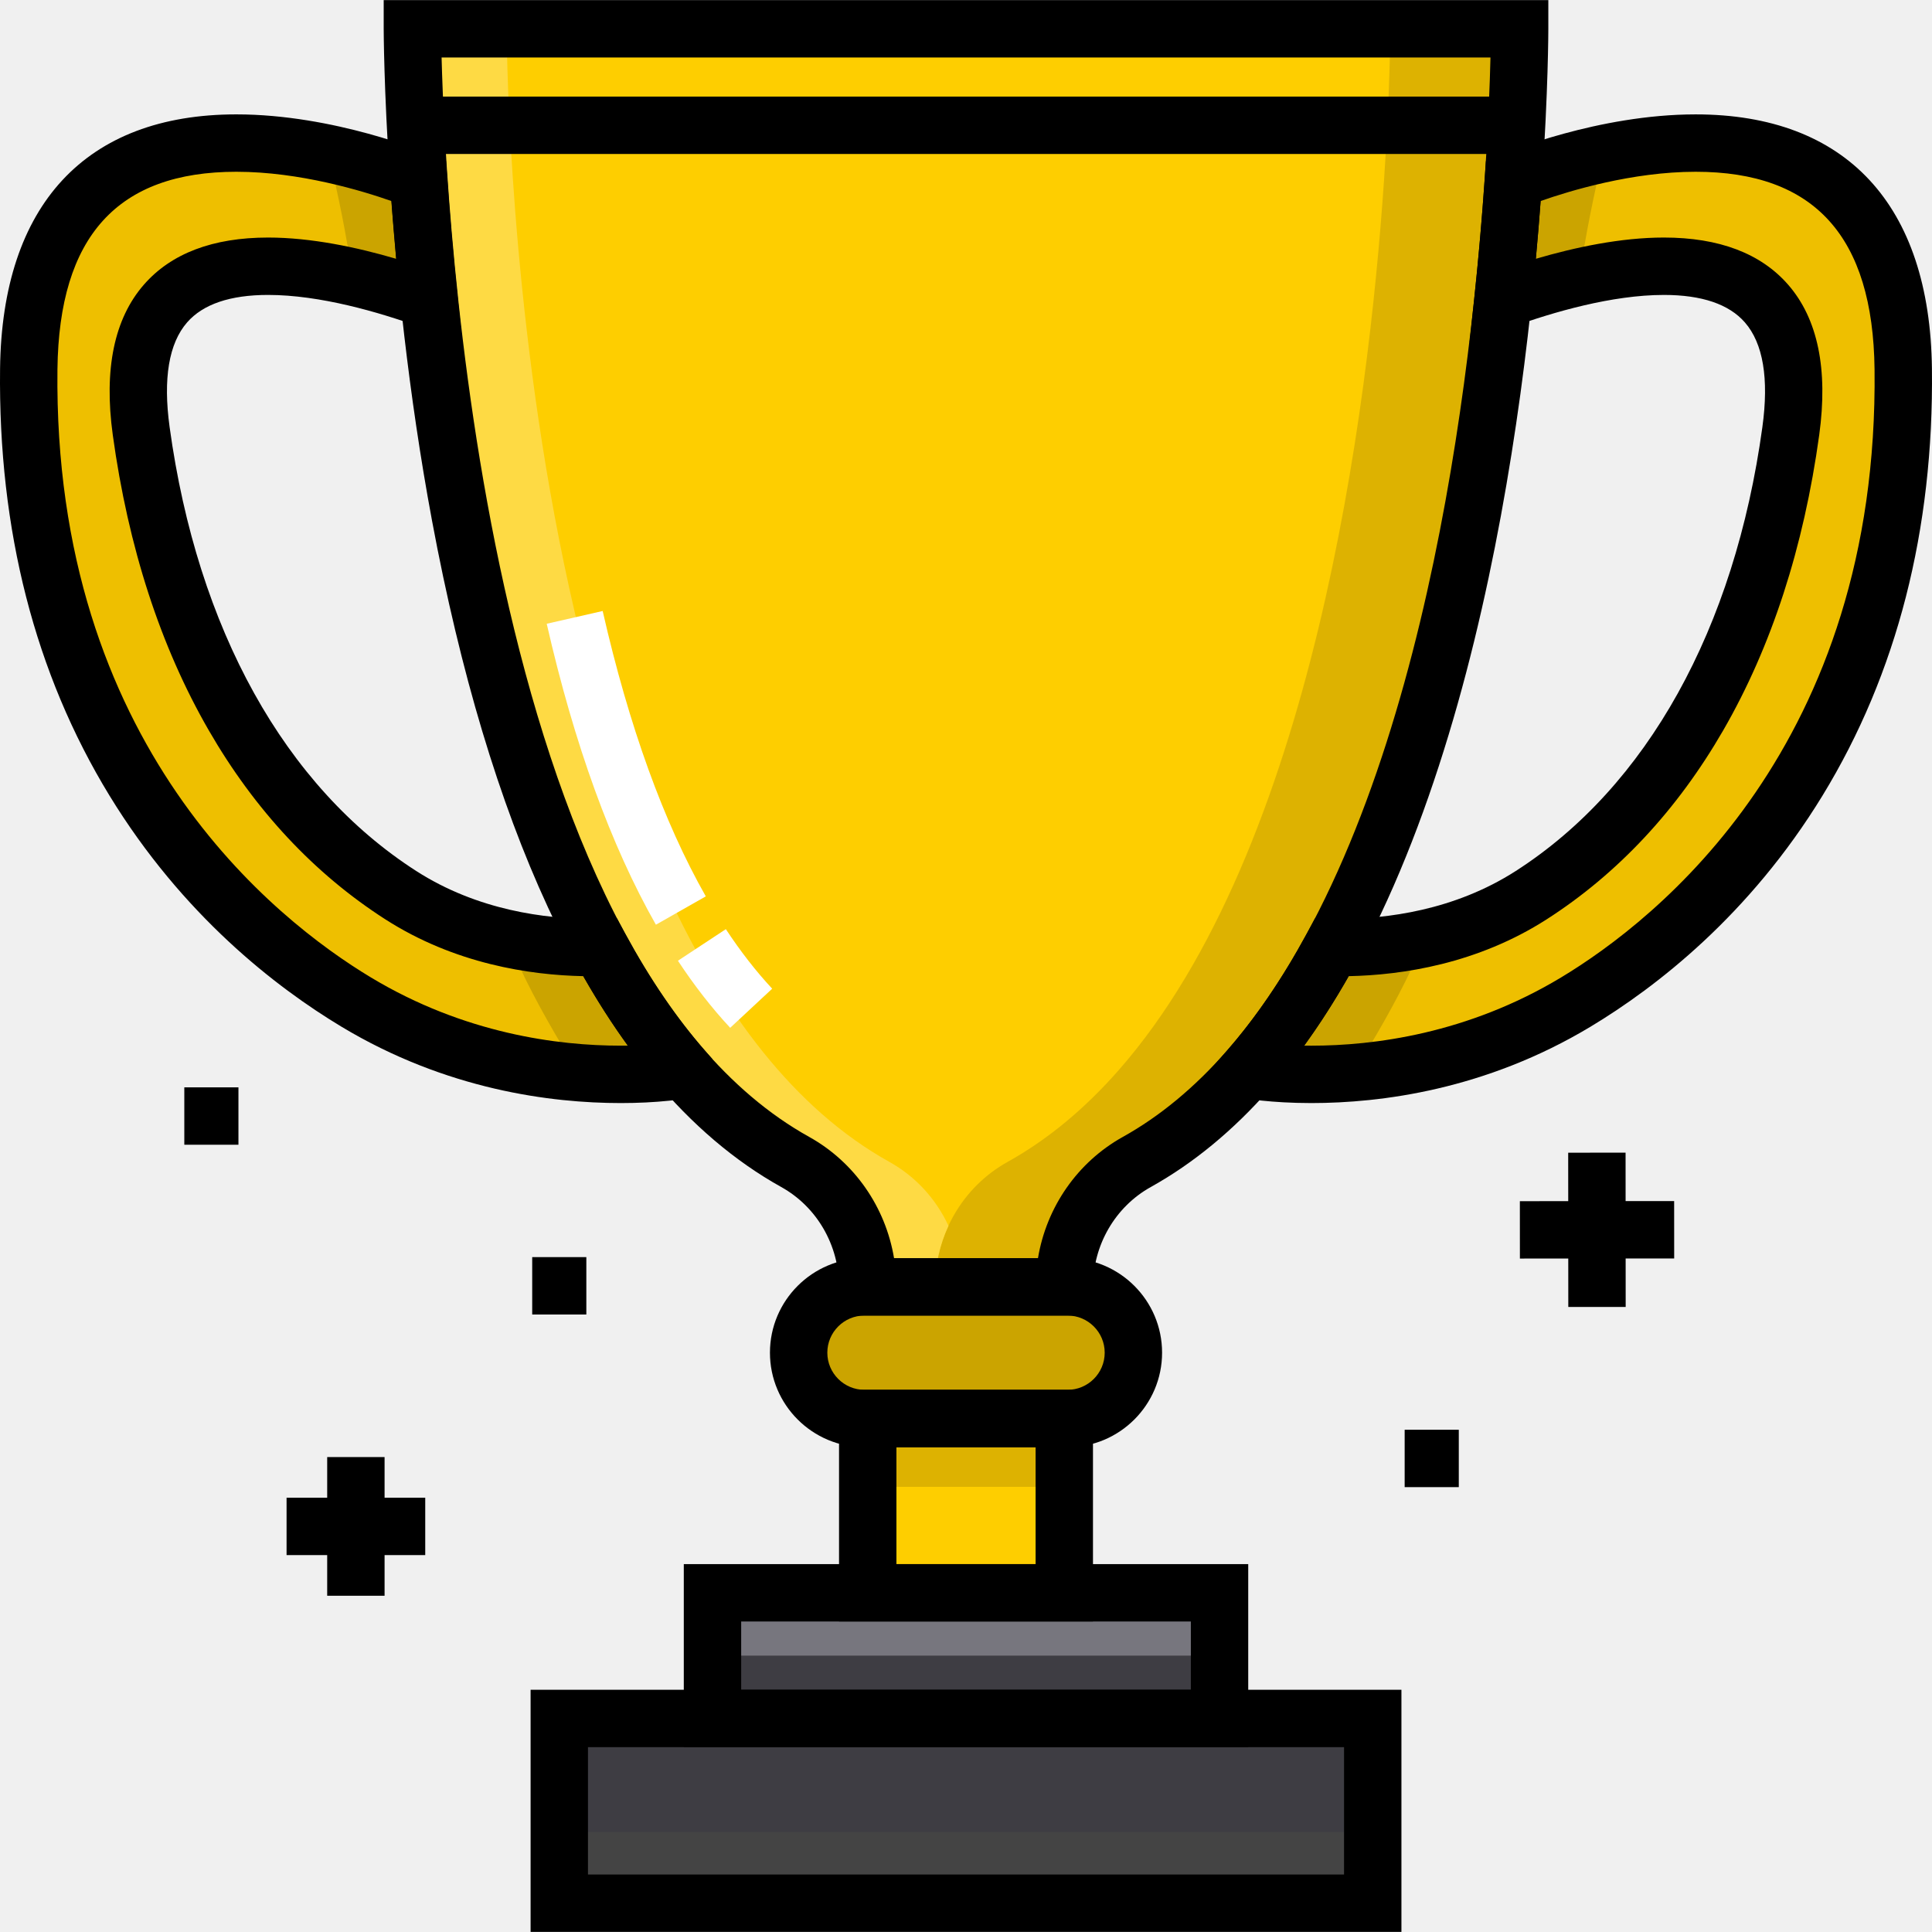
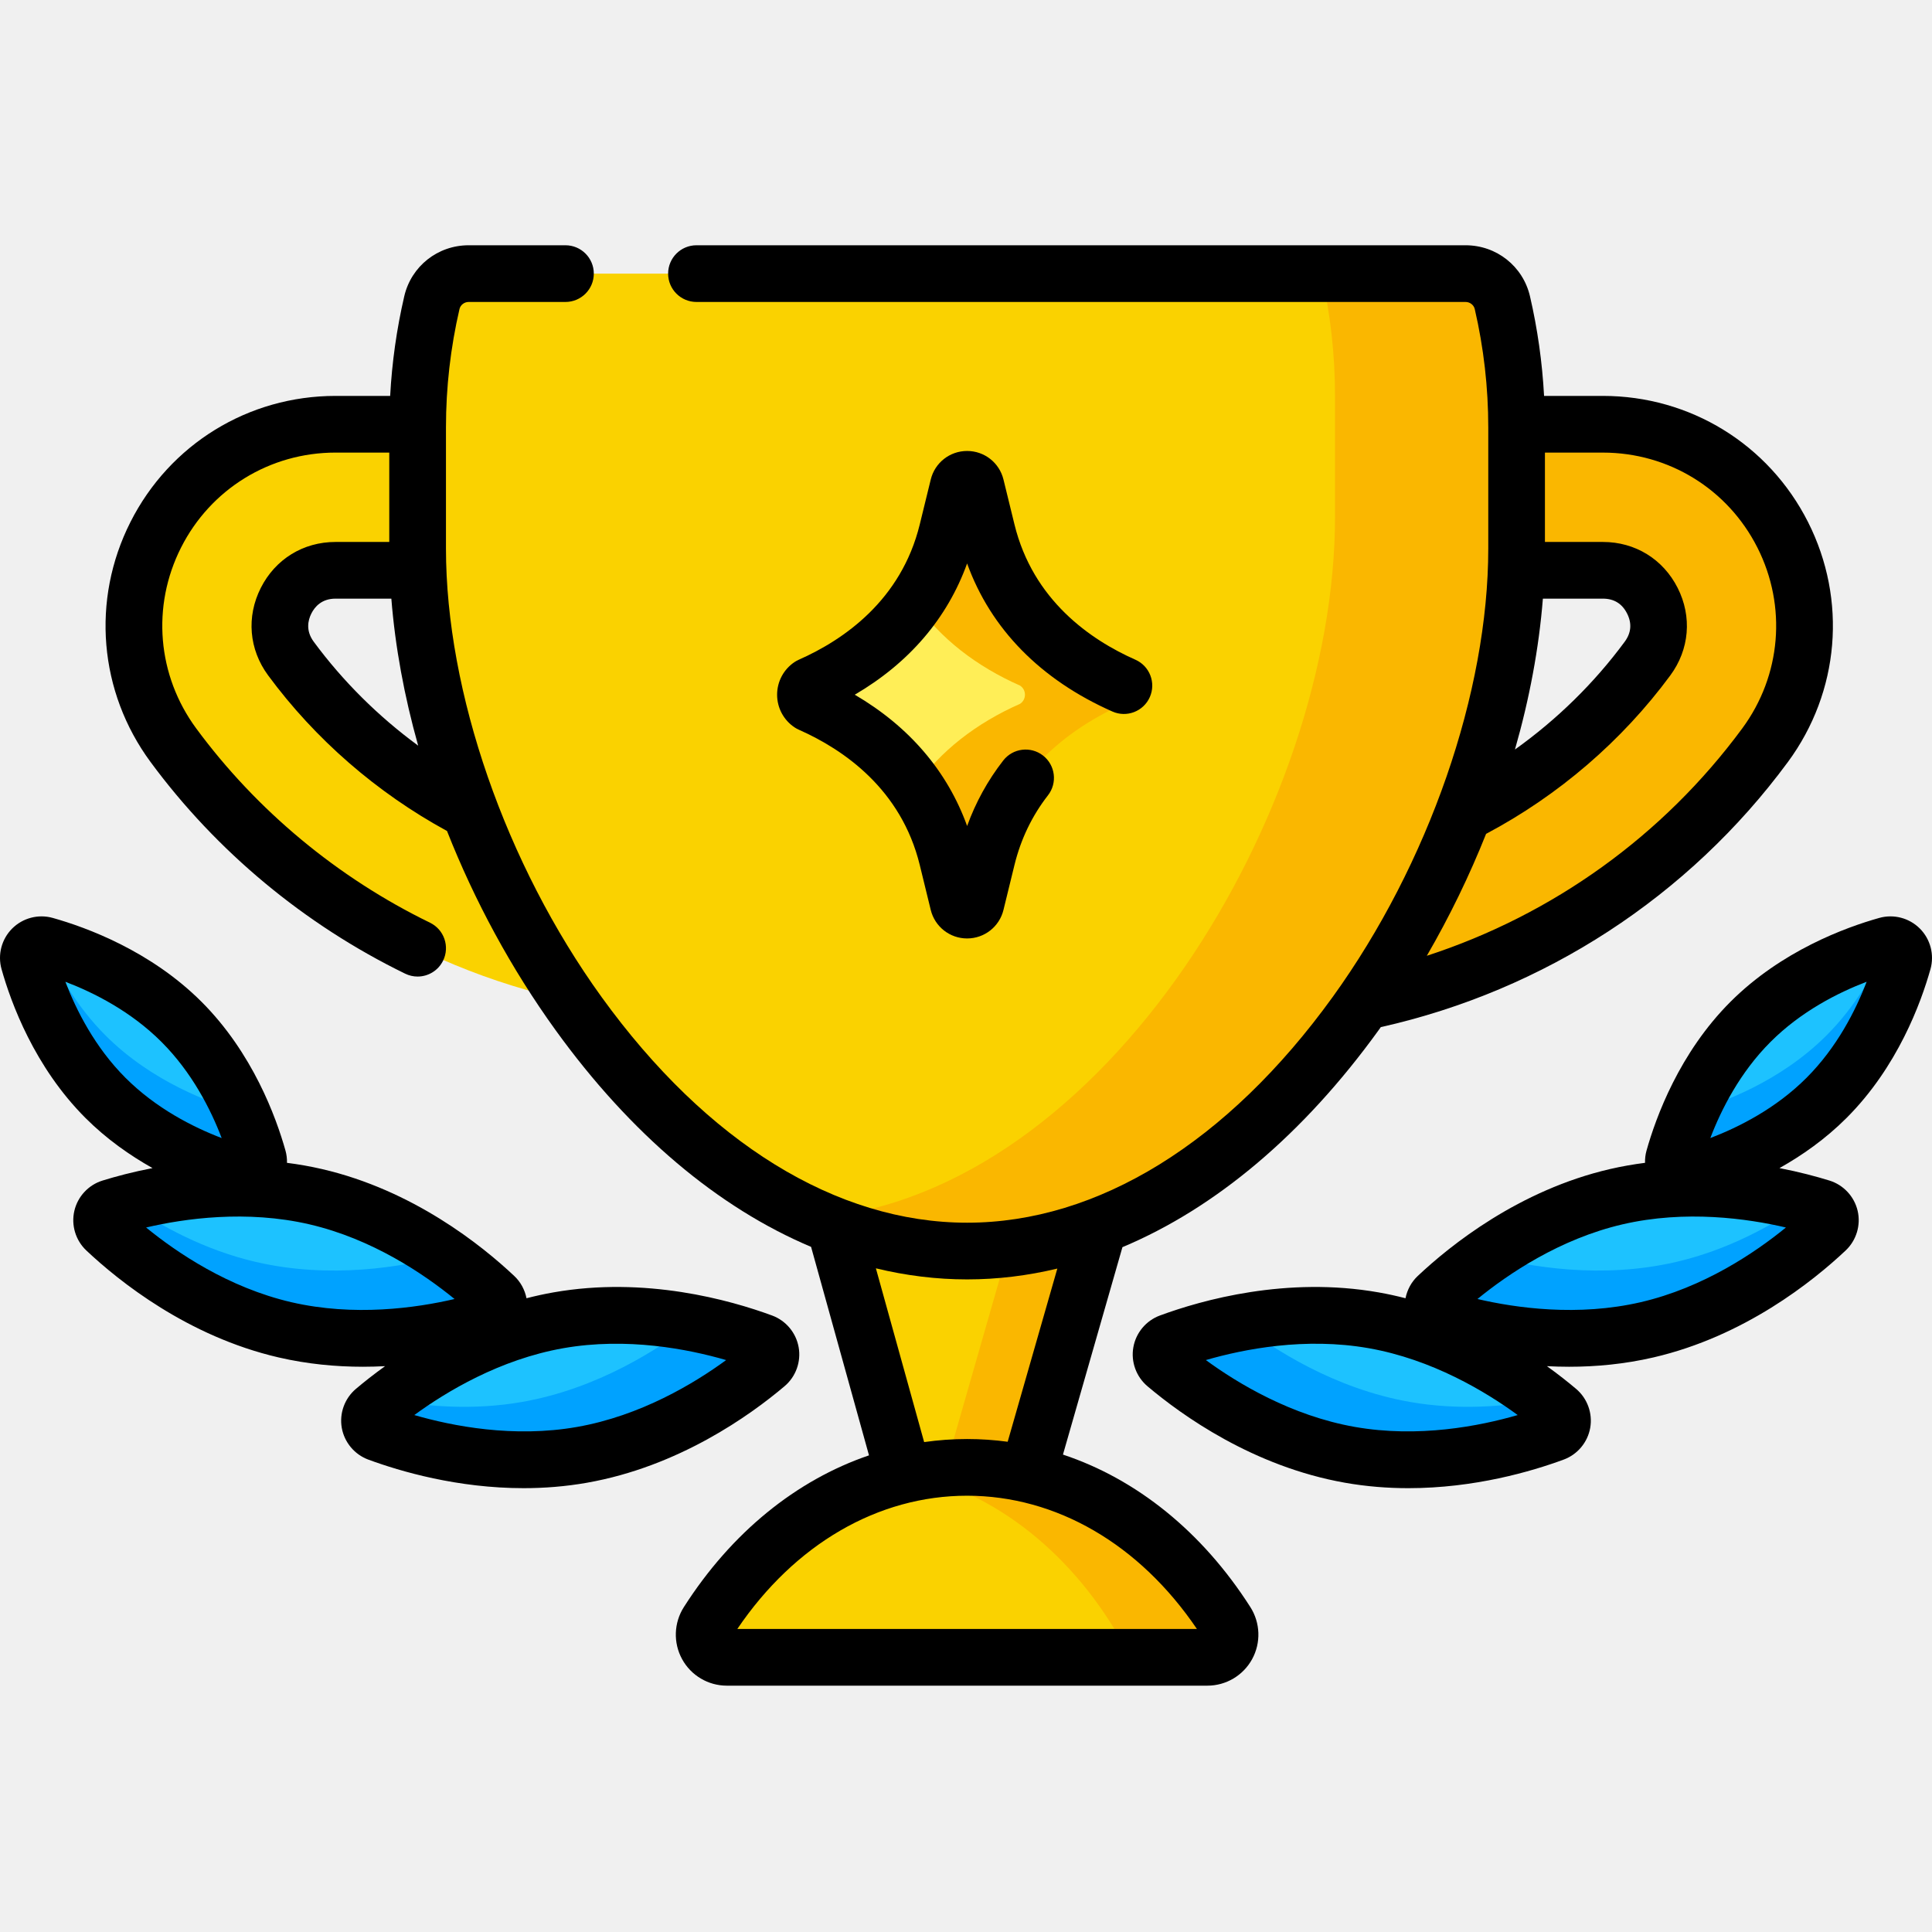
- <svg xmlns="http://www.w3.org/2000/svg" version="1.1" id="Capa_1" x="0px" y="0px" viewBox="0 0 512.001 512.001" style="enable-background:new 0 0 512.001 512.001;" xml:space="preserve">
-   <path style="fill:#FECE00;" d="M368.446,7.63H134.275h-24.988c0,0,0.001,243.86,101.449,300.302  c11.958,6.652,19.221,19.415,19.221,33.099h17.819h34.273c0-13.684,7.263-26.446,19.221-33.099  c10.993-6.116,20.793-14.435,29.532-24.404c51.397-58.624,66.062-174.372,70.246-235.651c1.67-24.462,1.672-40.249,1.672-40.249  h-34.274L368.446,7.63L368.446,7.63z" />
-   <path style="fill:#EEBF00;" d="M7.622,97.789c1.091-92.984,103.33-49.912,103.33-49.912c0.641,9.377,1.528,20.031,2.753,31.558  C86.806,69.75,29.351,55.489,37.418,114.21c8.186,59.593,34.177,100.792,68.779,123.01c19.266,12.371,40.557,14.121,52.855,13.874  c6.498,11.987,13.84,22.96,22.146,32.434v0.001c0,0-43.479,8.102-86.795-17.964C54.067,241.291,6.549,189.176,7.622,97.789z" />
-   <rect x="229.96" y="375.92" style="fill:#FECE00;" width="52.09" height="46.19" />
-   <rect x="229.1" y="375.92" style="fill:#DDB201;" width="52.96" height="18.11" />
-   <rect x="148.22" y="455.42" style="fill:#3E3D43;" width="215.57" height="48.956" />
-   <rect x="148.22" y="485.52" style="fill:#444444;" width="215.57" height="18.845" />
-   <rect x="188.82" y="422.11" style="fill:#77767E;" width="134.38" height="33.3" />
-   <rect x="188.82" y="438.76" style="fill:#3E3D43;" width="134.38" height="16.651" />
-   <path style="fill:#CBA400;" d="M282.914,375.921h-53.821c-9.635,0-17.445-7.81-17.445-17.445l0,0c0-9.635,7.81-17.445,17.445-17.445  h53.821c9.635,0,17.445,7.81,17.445,17.445l0,0C300.359,368.111,292.549,375.921,282.914,375.921z" />
-   <path style="fill:#DDB201;" d="M368.446,7.63c0,0-0.001,15.787-1.672,40.249c-4.184,61.279-18.848,177.026-70.246,235.651  c-8.74,9.969-18.539,18.288-29.532,24.404c-11.958,6.652-19.221,19.415-19.221,33.099h34.273c0-13.684,7.263-26.446,19.221-33.099  c10.993-6.116,20.793-14.435,29.532-24.404c51.397-58.624,66.062-174.372,70.246-235.651c1.67-24.462,1.672-40.249,1.672-40.249  L368.446,7.63L368.446,7.63z" />
-   <path style="fill:#FEDA44;" d="M235.724,307.932C134.276,251.49,134.275,7.63,134.275,7.63h-24.988  c0,0,0.001,243.86,101.449,300.302c11.958,6.652,19.221,19.415,19.221,33.099h17.819c0-5.677,1.267-11.188,3.584-16.177  C248.093,317.817,242.72,311.825,235.724,307.932z" />
-   <path style="fill:#EEBF00;" d="M504.378,97.789c-1.091-92.984-103.33-49.912-103.33-49.912c-0.641,9.377-1.528,20.031-2.753,31.558  c26.899-9.686,84.354-23.947,76.287,34.774c-8.186,59.593-34.177,100.792-68.779,123.01c-19.266,12.371-40.557,14.121-52.855,13.874  c-6.498,11.987-13.84,22.96-22.146,32.434v0.001c0,0,43.479,8.102,86.795-17.964C457.934,241.291,505.451,189.176,504.378,97.789z" />
-   <g>
-     <path style="fill:#CBA400;" d="M93.363,73.396c7.544,1.726,14.632,3.984,20.342,6.04c-1.225-11.527-2.112-22.182-2.753-31.558   c0,0-10.055-4.229-23.884-7.175C89.556,51.531,91.914,62.39,93.363,73.396z" />
-     <path style="fill:#CBA400;" d="M159.052,251.094c-6.207,0.125-14.708-0.264-24.081-2.266c0.917,2.524,1.842,5.051,2.812,7.565   c4.456,9.533,9.91,18.766,15.461,27.862c16.723,1.362,27.953-0.725,27.953-0.725v-0.001   C172.892,274.054,165.55,263.081,159.052,251.094z" />
-     <path style="fill:#CBA400;" d="M418.637,73.396c-7.544,1.726-14.632,3.984-20.342,6.04c1.225-11.527,2.112-22.182,2.753-31.558   c0,0,10.055-4.229,23.884-7.175C422.444,51.531,420.087,62.39,418.637,73.396z" />
-     <path style="fill:#CBA400;" d="M352.949,251.094c6.207,0.125,14.708-0.264,24.081-2.266c-0.917,2.524-1.842,5.051-2.812,7.565   c-4.456,9.533-9.91,18.766-15.461,27.862c-16.723,1.362-27.953-0.725-27.953-0.725v-0.001   C339.108,274.054,346.45,263.081,352.949,251.094z" />
-   </g>
-   <path d="M289.652,429.714h-67.298v-61.396h67.298V429.714z M237.561,414.507h36.885v-30.982h-36.885L237.561,414.507  L237.561,414.507z" />
-   <path d="M282.915,383.524h-53.822c-13.812,0-25.049-11.237-25.049-25.049s11.237-25.049,25.049-25.049h53.822  c13.812,0,25.049,11.237,25.049,25.049S296.727,383.524,282.915,383.524z M229.093,348.634c-5.427,0-9.842,4.415-9.842,9.842  s4.415,9.842,9.842,9.842h53.822c5.427,0,9.842-4.415,9.842-9.842s-4.415-9.842-9.842-9.842H229.093z" />
-   <path d="M330.794,463.015H181.213v-48.508h149.581V463.015z M196.42,447.808h119.167v-18.094H196.42V447.808z" />
-   <path d="M371.394,511.975H140.613v-64.167h230.781V511.975L371.394,511.975z M155.82,496.768h200.368v-33.753H155.82V496.768z" />
-   <path d="M289.652,348.634h-67.298v-7.603c0-11.061-5.869-21.198-15.314-26.455c-24.574-13.672-45.384-38.631-61.852-74.182  c-12.887-27.821-23.214-62.27-30.693-102.385C101.83,70.084,101.683,8.246,101.683,7.629V0.026h308.641l-0.001,7.604  c0,0.655-0.021,16.326-1.69,40.766c-4.366,63.947-19.54,180.18-72.114,240.145c-9.63,10.985-20.246,19.746-31.552,26.036  c-9.446,5.257-15.314,15.393-15.314,26.455L289.652,348.634L289.652,348.634z M236.933,333.427h38.142  c2.255-13.528,10.449-25.435,22.499-32.139c9.778-5.44,19.033-13.102,27.511-22.773c49.627-56.604,64.143-169.122,68.377-231.156  c0.957-14.031,1.362-25.239,1.531-32.127H117.026c1.09,41.271,10.846,237.896,97.407,286.055  C226.483,307.993,234.679,319.899,236.933,333.427z" />
-   <path d="M347.517,292.324c-0.003,0-0.002,0-0.004,0c-10.895-0.001-17.813-1.265-18.102-1.32l-13.13-2.444l8.805-10.043  c7.562-8.625,14.687-19.071,21.18-31.046l2.208-4.072l4.63,0.094c0.632,0.012,1.289,0.019,1.969,0.019  c12.255,0,30.291-2.201,46.623-12.689c34.791-22.34,58.001-64.121,65.354-117.647c1.766-12.851,0.205-22.182-4.637-27.734  c-4.213-4.832-11.434-7.282-21.463-7.282c-13.774,0-29.397,4.584-40.077,8.431l-11.419,4.112l1.282-12.068  c1.1-10.356,2.017-20.878,2.728-31.273l0.318-4.671l4.315-1.818c1.024-0.432,25.357-10.559,51.266-10.559  c39.87,0,62.109,23.932,62.619,67.388c0.502,42.75-9.247,80.804-28.976,113.107c-19.371,31.715-44.129,50.826-61.487,61.271  C393.716,288.81,365.93,292.324,347.517,292.324z M345.624,277.102c0.612,0.01,1.243,0.015,1.889,0.015c0.001,0,0.003,0,0.004,0  c16.487,0,41.347-3.135,66.16-18.066c25.375-15.271,84.268-61.544,83.1-161.171c-0.415-35.233-15.924-52.36-47.414-52.36  c-16.839,0-33.471,5.076-41.077,7.754c-0.378,5.095-0.804,10.21-1.274,15.311c10.334-3.036,22.512-5.634,33.937-5.634  c14.618,0,25.696,4.203,32.925,12.494c7.858,9.013,10.631,22.403,8.242,39.798c-4.095,29.801-12.651,56.141-25.431,78.287  c-12.201,21.142-27.938,37.994-46.772,50.086c-18.396,11.813-38.293,14.792-52.486,15.077  C353.677,265.288,349.735,271.438,345.624,277.102z" />
-   <path d="M164.488,292.324c-18.416,0-46.203-3.513-74.006-20.244c-17.359-10.446-42.117-29.556-61.487-61.272  C9.266,178.504-0.483,140.45,0.018,97.7c0.51-43.455,22.748-67.388,62.619-67.388c25.91,0,50.243,10.127,51.266,10.559l4.314,1.818  l0.319,4.67c0.713,10.424,1.63,20.945,2.728,31.273l1.282,12.069l-11.419-4.112c-10.68-3.846-26.304-8.43-40.077-8.43  c-10.029,0-17.251,2.449-21.463,7.281c-4.843,5.554-6.403,14.884-4.638,27.734c7.353,53.526,30.563,95.308,65.354,117.647  c16.333,10.488,34.369,12.689,46.623,12.689c0.681,0,1.338-0.007,1.97-0.019l4.63-0.094l2.207,4.072  c6.493,11.977,13.619,22.423,21.179,31.045l1.887,2.151v2.861c0,1.979-0.746,6.694-7.658,7.709c-1.116,0.164-2.345,0.316-3.652,0.45  C173.403,292.11,169.028,292.324,164.488,292.324z M62.637,45.519c-31.49,0-46.999,17.127-47.413,52.358  c-1.17,99.626,57.724,145.901,83.099,161.171c24.813,14.932,49.676,18.066,66.164,18.066c0.646,0,1.275-0.005,1.888-0.015  c-4.11-5.664-8.054-11.814-11.801-18.406c-14.193-0.285-34.091-3.264-52.486-15.077c-18.835-12.094-34.571-28.946-46.772-50.086  c-12.781-22.146-21.337-48.485-25.431-78.287c-2.39-17.396,0.383-30.786,8.242-39.798c7.228-8.291,18.306-12.493,32.925-12.493  c11.424,0,23.601,2.597,33.936,5.634c-0.469-5.094-0.895-10.21-1.274-15.312C96.112,50.596,79.478,45.519,62.637,45.519z" />
-   <rect x="109.29" y="25.598" width="292.78" height="15.207" />
-   <g>
-     <path style="fill:#FFFFFF;" d="M193.508,272.38c-4.855-5.213-9.514-11.193-13.851-17.776l12.699-8.366   c3.871,5.877,8.002,11.184,12.28,15.777L193.508,272.38z" />
-     <path style="fill:#FFFFFF;" d="M173.822,245.059c-11.906-20.957-21.639-47.791-28.933-79.756l14.826-3.382   c6.963,30.517,16.157,55.96,27.329,75.626L173.822,245.059z" />
-   </g>
-   <rect x="402.763" y="318.312" transform="matrix(6.799998e-004 1 -1 6.799998e-004 748.8335 -97.5124)" width="40.886" height="15.207" />
-   <rect x="415.625" y="305.471" transform="matrix(6.499999e-004 1 -1 6.499999e-004 748.8676 -97.5255)" width="15.207" height="40.886" />
-   <rect x="86.71" y="386.14" width="15.207" height="36.75" />
-   <rect x="75.943" y="396.91" width="36.75" height="15.207" />
-   <rect x="48.845" y="288.16" width="14.345" height="15.207" />
-   <rect x="141.04" y="333.15" width="14.345" height="15.207" />
-   <rect x="372.25" y="378.9" width="14.345" height="15.207" />
-   <g>
- </g>
-   <g>
- </g>
-   <g>
- </g>
-   <g>
- </g>
-   <g>
- </g>
-   <g>
- </g>
-   <g>
- </g>
-   <g>
- </g>
-   <g>
- </g>
-   <g>
- </g>
-   <g>
- </g>
-   <g>
- </g>
-   <g>
- </g>
-   <g>
- </g>
-   <g>
- </g>
+ <svg xmlns="http://www.w3.org/2000/svg" height="512pt" viewBox="0 -65 512 512" width="512pt">
+   <path d="m325.918 204.145h-4.148c-10.688 0-19.352-8.664-19.352-19.348 0-10.691 8.664-19.352 19.352-19.352h4.148c43.5 0 84.883-20.906 110.695-55.922 4.836-6.559 2.508-12.902 1.285-15.328-1.223-2.422-4.949-8.059-13.102-8.059h-34.977c-10.688 0-19.352-8.664-19.352-19.352s8.664-19.352 19.352-19.352h34.977c20.258 0 38.512 11.234 47.648 29.312 9.133 18.078 7.34 39.441-4.68 55.742-33.078 44.867-86.105 71.656-141.848 71.656zm0 0" fill="#fab838" />
+   <path d="m265.117 351.051h-18.594l-29.434-105.961h78.406zm0 0" fill="#fad200" />
+   <path d="m388.391 7.512h-264.191c-4.637 0-8.695 3.176-9.746 7.691-2.402 10.363-3.699 21.148-3.766 32.23h-20.961c-20.07 0-38.801 10.836-48.105 28.617-9.531 18.227-7.852 39.926 4.324 56.438 25.66 34.812 63.336 58.727 104.965 67.707 26.52 38.246 63.93 66.352 105.383 66.352 80.426 0 145.621-105.77 145.621-186.195v-32.082c0-11.371-1.309-22.438-3.777-33.059-1.047-4.52-5.105-7.699-9.746-7.699zm-311.293 102.012c-4.836-6.559-2.512-12.906-1.285-15.328 1.223-2.422 4.949-8.059 13.102-8.059h21.883c.773 20.555 5.609 42.516 13.719 63.797-18.477-9.578-34.809-23.305-47.418-40.41zm0 0" fill="#fad200" />
+   <path d="m273.18 245.09-28.488 99.367 1.832 6.594h18.594l30.379-105.961zm0 0" fill="#fab700" />
+   <path d="m472.445 76.742c-9.137-18.078-27.391-29.309-47.648-29.309h-22.891c-.066-11.078-1.359-21.863-3.766-32.223-1.051-4.52-5.109-7.699-9.75-7.699h-38.234c2.375 10.426 3.637 21.27 3.637 32.414v32.082c0 77.656-60.789 178.926-137.375 185.809 12.676 5.586 26.047 8.727 39.875 8.727 41.355 0 78.68-27.969 105.191-66.074 42.152-8.754 80.348-32.805 106.281-67.984 12.02-16.301 13.812-37.66 4.68-55.742zm-35.832 32.781c-12.93 17.535-29.762 31.527-48.812 41.133 8.273-21.504 13.211-43.73 13.992-64.52h23.004c8.152 0 11.879 5.637 13.102 8.059 1.223 2.422 3.551 8.766-1.285 15.328zm0 0" fill="#fab700" />
+   <path d="m83.676 252.141c22.727 5.27 40.023 19.469 47.465 26.484 1.953 1.84 1.199 5.094-1.363 5.887-9.773 3.023-31.555 8.164-54.277 2.895-22.727-5.266-40.023-19.469-47.469-26.48-1.953-1.84-1.199-5.098 1.363-5.891 9.773-3.023 31.555-8.164 54.281-2.895zm0 0" fill="#1dc2ff" />
+   <path d="m48.113 205.812c12.305 12.305 18.012 27.941 20.32 36.168.734 2.617-1.688 5.039-4.305 4.305-8.23-2.309-23.863-8.016-36.168-20.32-12.305-12.309-18.012-27.941-20.32-36.168-.734-2.617 1.688-5.039 4.305-4.305 8.227 2.309 23.859 8.016 36.168 20.32zm0 0" fill="#1dc2ff" />
+   <path d="m117.758 267.793c-11.047 2.926-30.113 6.234-49.91 1.645-13.637-3.16-25.312-9.539-34.082-15.648-1.641.434-3.109.859-4.375 1.25-2.559.793-3.309 4.051-1.355 5.887 7.445 7.016 24.742 21.215 47.465 26.484 22.723 5.266 44.504.129 54.277-2.895 2.566-.797 3.309-4.059 1.352-5.902-2.98-2.805-7.531-6.754-13.371-10.82zm0 0" fill="#00a2ff" />
+   <path d="m27.961 209.398c-7.531-7.535-12.586-16.309-15.91-23.875-.035-.008-.07-.02-.105-.027-2.617-.734-5.039 1.684-4.305 4.305 2.309 8.227 8.016 23.859 20.32 36.164 12.305 12.301 27.934 18.008 36.164 20.316 2.625.738 5.039-1.691 4.305-4.312-.898-3.191-2.305-7.492-4.41-12.281-8.254-2.328-23.801-8.031-36.059-20.289zm0 0" fill="#00a2ff" />
+   <path d="m428.324 252.141c-22.727 5.27-40.02 19.469-47.465 26.484-1.953 1.84-1.199 5.094 1.363 5.887 9.773 3.023 31.555 8.164 54.281 2.895 22.723-5.266 40.023-19.469 47.465-26.48 1.953-1.84 1.199-5.098-1.363-5.891-9.773-3.023-31.555-8.164-54.281-2.895zm0 0" fill="#1dc2ff" />
+   <path d="m463.891 205.812c-12.305 12.305-18.012 27.941-20.32 36.168-.734 2.617 1.688 5.039 4.305 4.305 8.227-2.309 23.859-8.016 36.164-20.32 12.305-12.309 18.012-27.941 20.32-36.168.734-2.617-1.688-5.039-4.305-4.305-8.227 2.309-23.859 8.016-36.164 20.32zm0 0" fill="#1dc2ff" />
+   <path d="m394.242 267.793c11.047 2.926 30.113 6.234 49.91 1.645 13.637-3.16 25.312-9.539 34.082-15.648 1.645.434 3.109.859 4.375 1.25 2.559.793 3.309 4.051 1.359 5.887-7.449 7.016-24.742 21.215-47.465 26.484-22.727 5.266-44.508.129-54.277-2.895-2.57-.797-3.312-4.059-1.355-5.902 2.98-2.805 7.531-6.754 13.371-10.82zm0 0" fill="#00a2ff" />
+   <path d="m484.039 209.398c7.535-7.535 12.59-16.309 15.91-23.875.035-.008.07-.02.105-.027 2.617-.734 5.039 1.684 4.305 4.305-2.309 8.227-8.016 23.859-20.32 36.164-12.305 12.301-27.934 18.008-36.164 20.316-2.621.738-5.039-1.691-4.301-4.312.895-3.191 2.301-7.492 4.406-12.281 8.254-2.328 23.801-8.031 36.059-20.289zm0 0" fill="#00a2ff" />
+   <path d="m147.973 284.891c22.973-4.051 44.449 2.246 54.047 5.785 2.516.926 3.098 4.219 1.051 5.953-7.809 6.605-25.836 19.867-48.812 23.918-22.973 4.051-44.449-2.246-54.047-5.785-2.516-.926-3.098-4.219-1.051-5.953 7.809-6.605 25.836-19.867 48.812-23.918zm0 0" fill="#1dc2ff" />
+   <path d="m183.57 285.57c-9.047 7.02-25.227 17.434-45.133 20.945-12.969 2.285-25.453 1.273-35.598-.68-1.402 1.086-2.633 2.094-3.68 2.977-2.047 1.734-1.465 5.023 1.055 5.953 9.598 3.539 31.07 9.832 54.043 5.781 22.973-4.051 41-17.309 48.809-23.918 2.047-1.734 1.469-5.023-1.051-5.953-4.18-1.539-10.617-3.602-18.445-5.105zm0 0" fill="#00a2ff" />
+   <path d="m364.031 284.891c-22.977-4.051-44.453 2.246-54.047 5.785-2.52.926-3.102 4.219-1.051 5.953 7.809 6.605 25.836 19.867 48.809 23.918 22.973 4.051 44.453-2.246 54.047-5.785 2.52-.926 3.098-4.219 1.051-5.953-7.809-6.605-25.836-19.867-48.809-23.918zm0 0" fill="#1dc2ff" />
+   <path d="m328.43 285.57c9.047 7.02 25.23 17.434 45.133 20.945 12.969 2.285 25.453 1.273 35.602-.68 1.398 1.086 2.629 2.094 3.676 2.977 2.047 1.734 1.465 5.023-1.051 5.953-9.602 3.539-31.074 9.832-54.047 5.781-22.973-4.051-40.996-17.309-48.809-23.918-2.047-1.734-1.465-5.023 1.051-5.953 4.184-1.539 10.617-3.602 18.445-5.105zm0 0" fill="#00a2ff" />
+   <path d="m319.973 374.207c4.766 0 7.613-5.266 5.051-9.277-15.961-24.996-40.812-41.062-68.73-41.062-27.914 0-52.766 16.066-68.727 41.062-2.562 4.012.285 9.277 5.047 9.277zm0 0" fill="#fad200" />
+   <path d="m256.293 323.867c-5.254 0-10.395.582-15.391 1.672 24.715 5.391 45.824 23.523 58.641 48.668h20.43c4.762 0 7.613-5.266 5.051-9.277-15.961-24.996-40.812-41.062-68.73-41.062zm0 0" fill="#fab700" />
+   <path d="m258.637 63.859 2.914 11.902c4.723 19.297 18.129 32.898 36.297 40.934 1.723 1.148 1.723 3.676 0 4.82-18.164 8.039-31.574 21.637-36.297 40.934l-2.914 11.902c-.602 2.449-4.082 2.449-4.684 0l-2.914-11.902c-4.723-19.297-18.133-32.895-36.297-40.934-1.723-1.145-1.723-3.672 0-4.82 18.164-8.035 31.574-21.637 36.297-40.934l2.914-11.902c.602-2.449 4.082-2.449 4.684 0zm0 0" fill="#fab700" />
+   <path d="m270.332 116.695c-11.512-5.09-21.105-12.43-27.793-22.023-6.691 9.598-16.285 16.934-27.797 22.023-1.723 1.148-1.723 3.676 0 4.82 11.512 5.094 21.105 12.43 27.797 22.027 6.688-9.598 16.281-16.934 27.793-22.027 1.723-1.145 1.723-3.672 0-4.82zm0 0" fill="#ffee57" />
+   <path d="m281.695 320.48 15.762-54.969c24.684-10.352 47.965-29.906 67.895-57.508.195-.266.383-.539.574-.805 43.371-9.734 81.594-34.594 107.883-70.254 13.711-18.598 15.758-42.965 5.34-63.59-10.422-20.621-31.246-33.434-54.352-33.434h-15.602c-.484-8.914-1.73-17.766-3.738-26.414-1.852-7.953-8.867-13.508-17.066-13.508h-203.82c-4.148 0-7.512 3.363-7.512 7.512 0 4.148 3.363 7.512 7.512 7.512h203.82c1.156 0 2.18.793 2.434 1.887 2.375 10.227 3.582 20.781 3.582 31.359v32.082c0 38.094-15.801 83.637-41.23 118.859-27.855 38.578-62.262 59.82-96.883 59.82-34.617 0-69.023-21.242-96.879-59.82-25.43-35.223-41.23-80.766-41.23-118.859v-32.082c0-10.578 1.207-21.129 3.582-31.359.254-1.094 1.277-1.887 2.434-1.887h25.652c4.148 0 7.512-3.363 7.512-7.512 0-4.148-3.363-7.512-7.512-7.512h-25.652c-8.199 0-15.215 5.555-17.066 13.508-2.008 8.648-3.258 17.5-3.738 26.414h-14.484c-23.105 0-43.93 12.812-54.348 33.434-10.422 20.625-8.375 44.988 5.336 63.586 17.473 23.703 40.809 43.102 67.484 56.098 1.059.516 2.18.758 3.285.758 2.781 0 5.457-1.555 6.758-4.223 1.816-3.73.266-8.227-3.465-10.043-24.504-11.934-45.934-29.746-61.969-51.5-10.328-14.012-11.871-32.367-4.023-47.902s23.535-25.188 40.941-25.188h14.25v23.684h-14.25c-8.547 0-15.949 4.555-19.801 12.184-3.855 7.629-3.129 16.293 1.941 23.168 12.469 16.914 28.82 31.117 47.41 41.246 7.301 18.516 17.027 36.512 28.773 52.781 19.883 27.531 43.094 47.055 67.711 57.43l15.348 55.25c-19.285 6.574-36.438 20.441-49.059 40.203-2.668 4.18-2.848 9.473-.469 13.812 2.371 4.328 6.914 7.02 11.848 7.02h127.359c4.938 0 9.477-2.691 11.848-7.016 2.379-4.344 2.199-9.637-.469-13.816-12.75-19.965-30.125-33.914-49.656-40.406zm184.043-240.352c7.848 15.539 6.309 33.891-4.02 47.902-20.957 28.43-50.184 49.383-83.598 60.266 6.039-10.406 11.305-21.262 15.707-32.312 19.191-10.176 36.031-24.645 48.828-42.004 5.07-6.879 5.797-15.539 1.945-23.172-3.855-7.629-11.258-12.184-19.805-12.184h-15.371v-23.68h15.371c17.406 0 33.094 9.648 40.941 25.184zm-56.859 13.52h15.918c2.926 0 5.078 1.324 6.395 3.934 1.32 2.609 1.109 5.129-.629 7.484-8.07 10.949-17.945 20.613-29.086 28.566 3.852-13.445 6.367-26.918 7.402-39.984zm-325.738 11.414c-2.16-2.93-1.531-5.684-.625-7.48s2.75-3.934 6.395-3.934h14.801c1.008 12.734 3.422 25.855 7.109 38.957-10.566-7.758-19.957-17.066-27.68-27.543zm148.977 166.055c7.984 1.938 16.062 2.938 24.18 2.938 8.023 0 16.012-.98 23.906-2.871l-13.16 45.895c-3.539-.477-7.129-.723-10.75-.723-3.836 0-7.637.277-11.387.812zm-36.723 95.578c15.227-22.484 37.289-35.316 60.898-35.316 23.613 0 45.676 12.832 60.902 35.316zm0 0" />
+   <path d="m256.293 84.32c6.254 17.324 19.445 30.809 38.516 39.246 3.793 1.68 8.23-.039 9.906-3.832 1.68-3.793-.035-8.227-3.828-9.906-11.902-5.266-27.125-15.762-32.043-35.852l-2.914-11.902c-1.09-4.453-5.051-7.562-9.637-7.562-4.582 0-8.547 3.109-9.633 7.562l-2.914 11.902c-4.918 20.09-20.141 30.586-32.043 35.852-.395.172-.77.379-1.129.617-2.902 1.934-4.633 5.172-4.633 8.66s1.73 6.727 4.633 8.66c.355.238.734.445 1.129.621 11.902 5.266 27.125 15.758 32.043 35.848l2.91 11.906c1.09 4.449 5.055 7.559 9.637 7.559 4.586 0 8.547-3.109 9.637-7.559l2.914-11.906c1.676-6.84 4.66-13.051 8.879-18.465 2.547-3.273 1.961-7.992-1.312-10.543-3.273-2.547-7.992-1.961-10.539 1.312-4.094 5.258-7.301 11.074-9.574 17.359-5.246-14.543-15.379-26.375-29.777-34.793 14.398-8.414 24.531-20.246 29.773-34.785zm0 0" />
+   <path d="m511.594 191.824c1.07-3.82-.008-7.938-2.816-10.75-2.812-2.809-6.934-3.887-10.75-2.816-8.934 2.508-25.938 8.73-39.449 22.242s-19.734 30.516-22.242 39.449c-.297 1.059-.414 2.141-.387 3.211-3.07.395-6.184.934-9.32 1.66-24.059 5.578-42.23 20.148-50.922 28.336-1.695 1.598-2.793 3.676-3.234 5.895-2.324-.602-4.703-1.129-7.141-1.555-24.324-4.289-46.746 2-57.949 6.129-3.664 1.352-6.359 4.578-7.035 8.422-.68 3.84.754 7.793 3.73 10.312 9.117 7.715 28.035 21.293 52.359 25.582 5.75 1.016 11.387 1.438 16.801 1.438 17.492 0 32.594-4.414 41.148-7.57 3.664-1.348 6.359-4.574 7.035-8.414.68-3.844-.75-7.797-3.73-10.32-2.086-1.762-4.688-3.832-7.742-6.027 1.914.098 3.871.156 5.863.156 7.105 0 14.68-.691 22.387-2.477 24.055-5.578 42.227-20.148 50.918-28.336 2.84-2.676 4.059-6.699 3.18-10.5-.883-3.801-3.746-6.879-7.477-8.031-3.461-1.07-7.977-2.285-13.246-3.301 5.977-3.352 12.172-7.684 17.773-13.285 13.516-13.512 19.738-30.512 22.246-39.449zm-152.547 121.324c-16.832-2.969-31.004-11.516-39.48-17.715 10.086-2.926 26.328-6.113 43.156-3.145 16.832 2.969 31.008 11.516 39.484 17.715-10.086 2.926-26.328 6.113-43.16 3.145zm75.762-33.055c-16.652 3.855-33.043 1.543-43.266-.844 8.133-6.641 21.832-15.934 38.477-19.793h.004c16.645-3.859 33.035-1.543 43.262.844-8.133 6.641-21.832 15.93-38.477 19.793zm18.445-43.496c2.91-7.617 7.863-17.387 15.949-25.473 8.082-8.086 17.855-13.039 25.473-15.945-2.91 7.617-7.863 17.387-15.949 25.473-8.082 8.086-17.855 13.035-25.473 15.945zm0 0" />
+   <path d="m211.652 292.043c-.676-3.84-3.371-7.066-7.035-8.418-11.203-4.129-33.629-10.418-57.949-6.129-2.438.43-4.816.953-7.141 1.555-.438-2.219-1.539-4.297-3.234-5.895-8.691-8.188-26.863-22.758-50.922-28.332-3.133-.727-6.246-1.27-9.316-1.66.023-1.074-.094-2.156-.391-3.215-2.508-8.934-8.73-25.938-22.242-39.449s-30.516-19.734-39.449-22.242c-3.816-1.07-7.938.008-10.75 2.816-2.809 2.812-3.887 6.93-2.816 10.75 2.508 8.934 8.73 25.938 22.242 39.449 5.602 5.602 11.801 9.934 17.777 13.285-5.273 1.016-9.785 2.23-13.25 3.301-3.73 1.152-6.594 4.23-7.473 8.031-.883 3.801.336 7.824 3.176 10.5 8.691 8.188 26.863 22.758 50.922 28.336 7.707 1.785 15.277 2.477 22.383 2.477 1.996 0 3.949-.059 5.867-.156-3.059 2.195-5.66 4.266-7.742 6.031-2.98 2.52-4.41 6.473-3.734 10.316.68 3.84 3.375 7.066 7.035 8.418 8.559 3.152 23.656 7.566 41.148 7.566 5.414 0 11.055-.422 16.801-1.438 24.324-4.289 43.246-17.867 52.359-25.582 2.984-2.52 4.414-6.473 3.734-10.316zm-194.324-96.863c7.617 2.906 17.387 7.859 25.473 15.945 8.086 8.086 13.039 17.855 15.945 25.473-7.617-2.91-17.387-7.863-25.473-15.945-8.086-8.086-13.039-17.859-15.945-25.473zm59.867 84.914c-16.648-3.863-30.348-13.152-38.48-19.793 10.227-2.387 26.617-4.703 43.266-.844 16.648 3.859 30.344 13.152 38.48 19.793-10.227 2.387-26.617 4.699-43.266.844zm75.758 33.055c-16.832 2.969-33.074-.219-43.156-3.145 8.473-6.199 22.648-14.746 39.48-17.715 16.832-2.965 33.074.219 43.156 3.145-8.473 6.199-22.648 14.746-39.48 17.715zm0 0" />
</svg>
